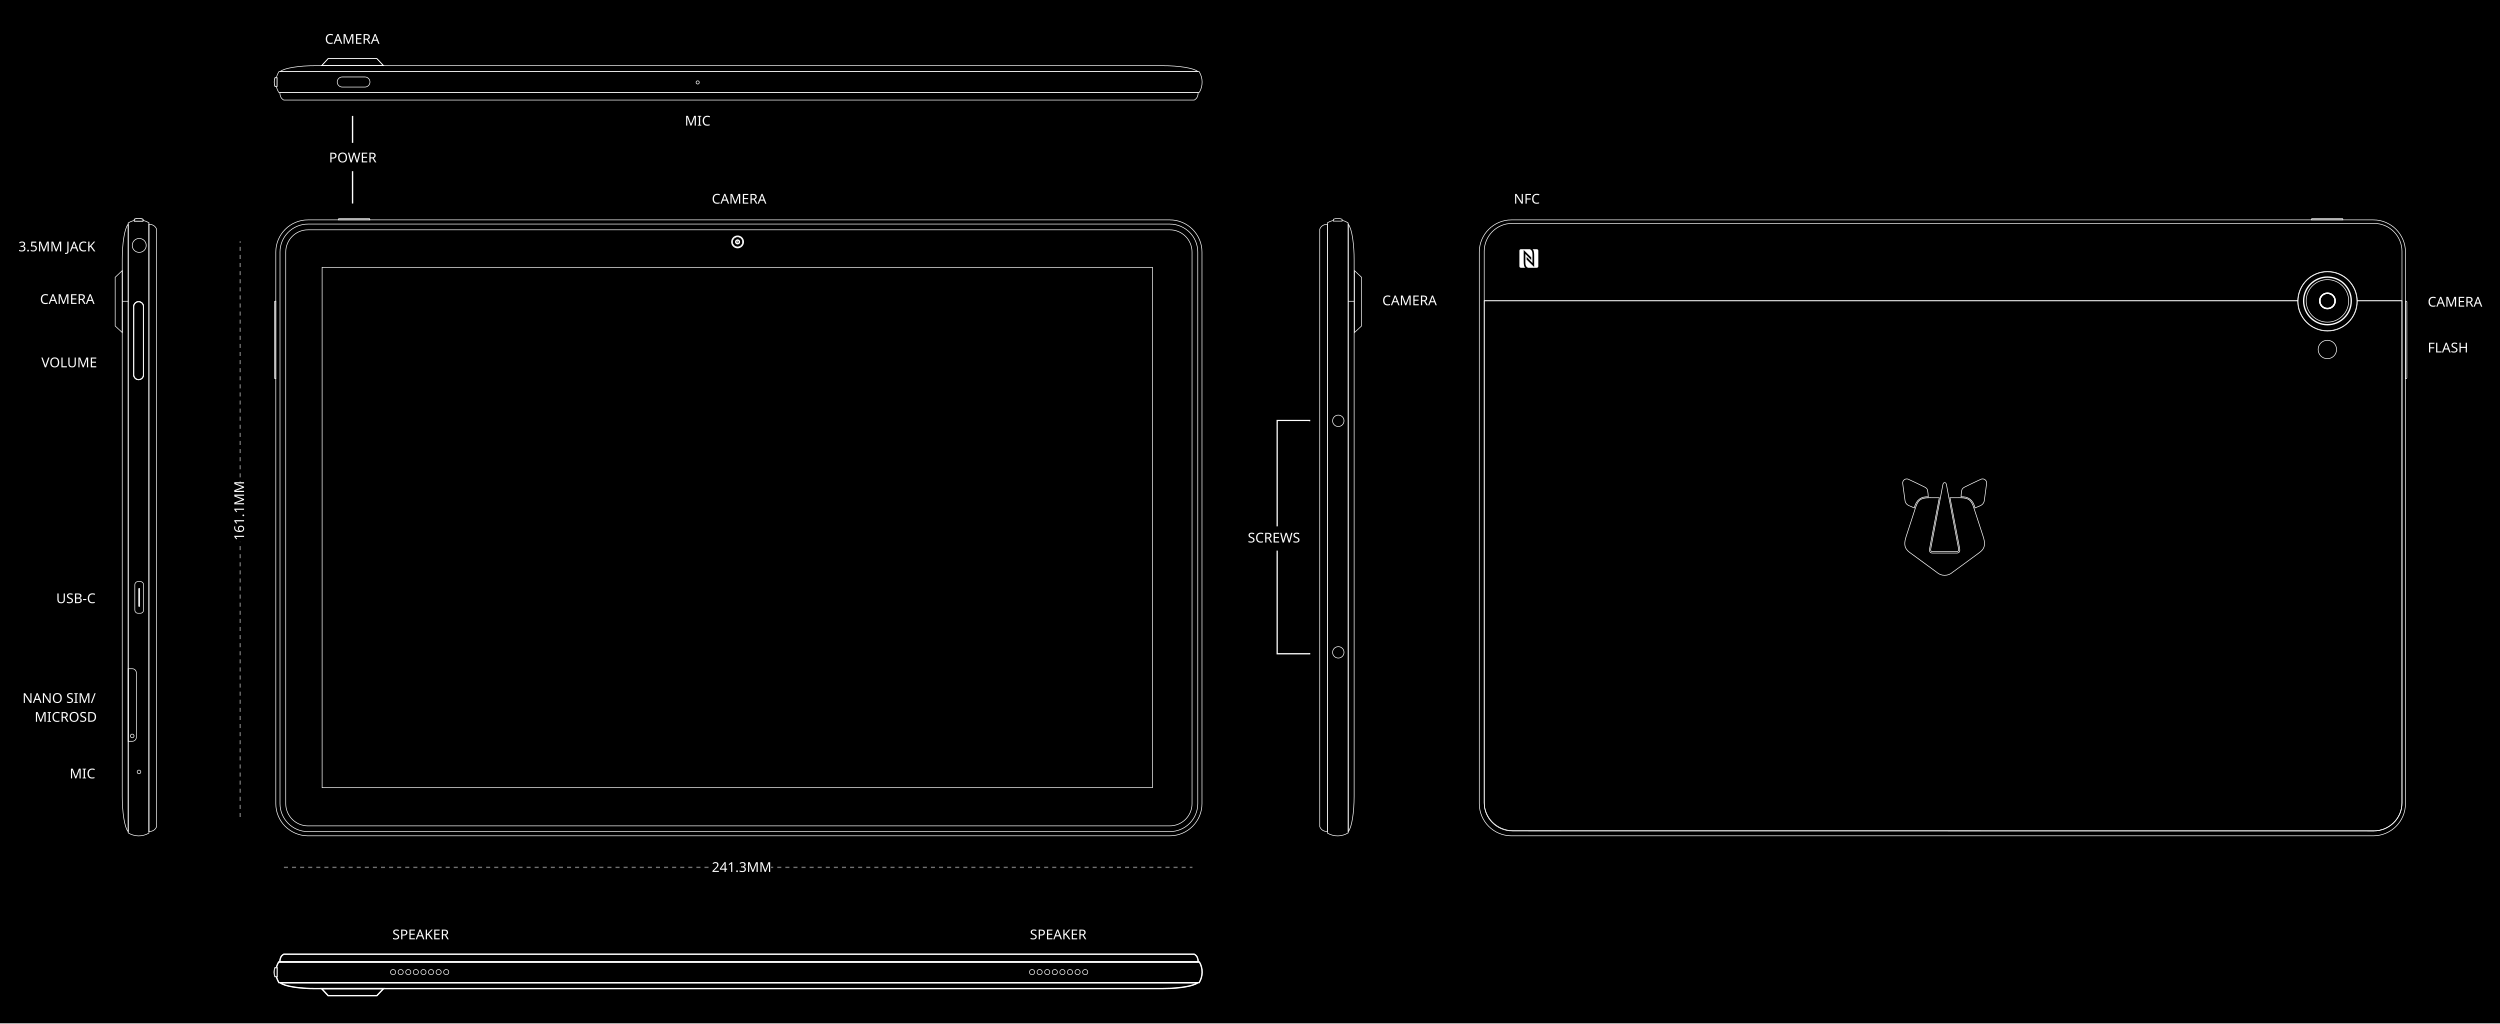
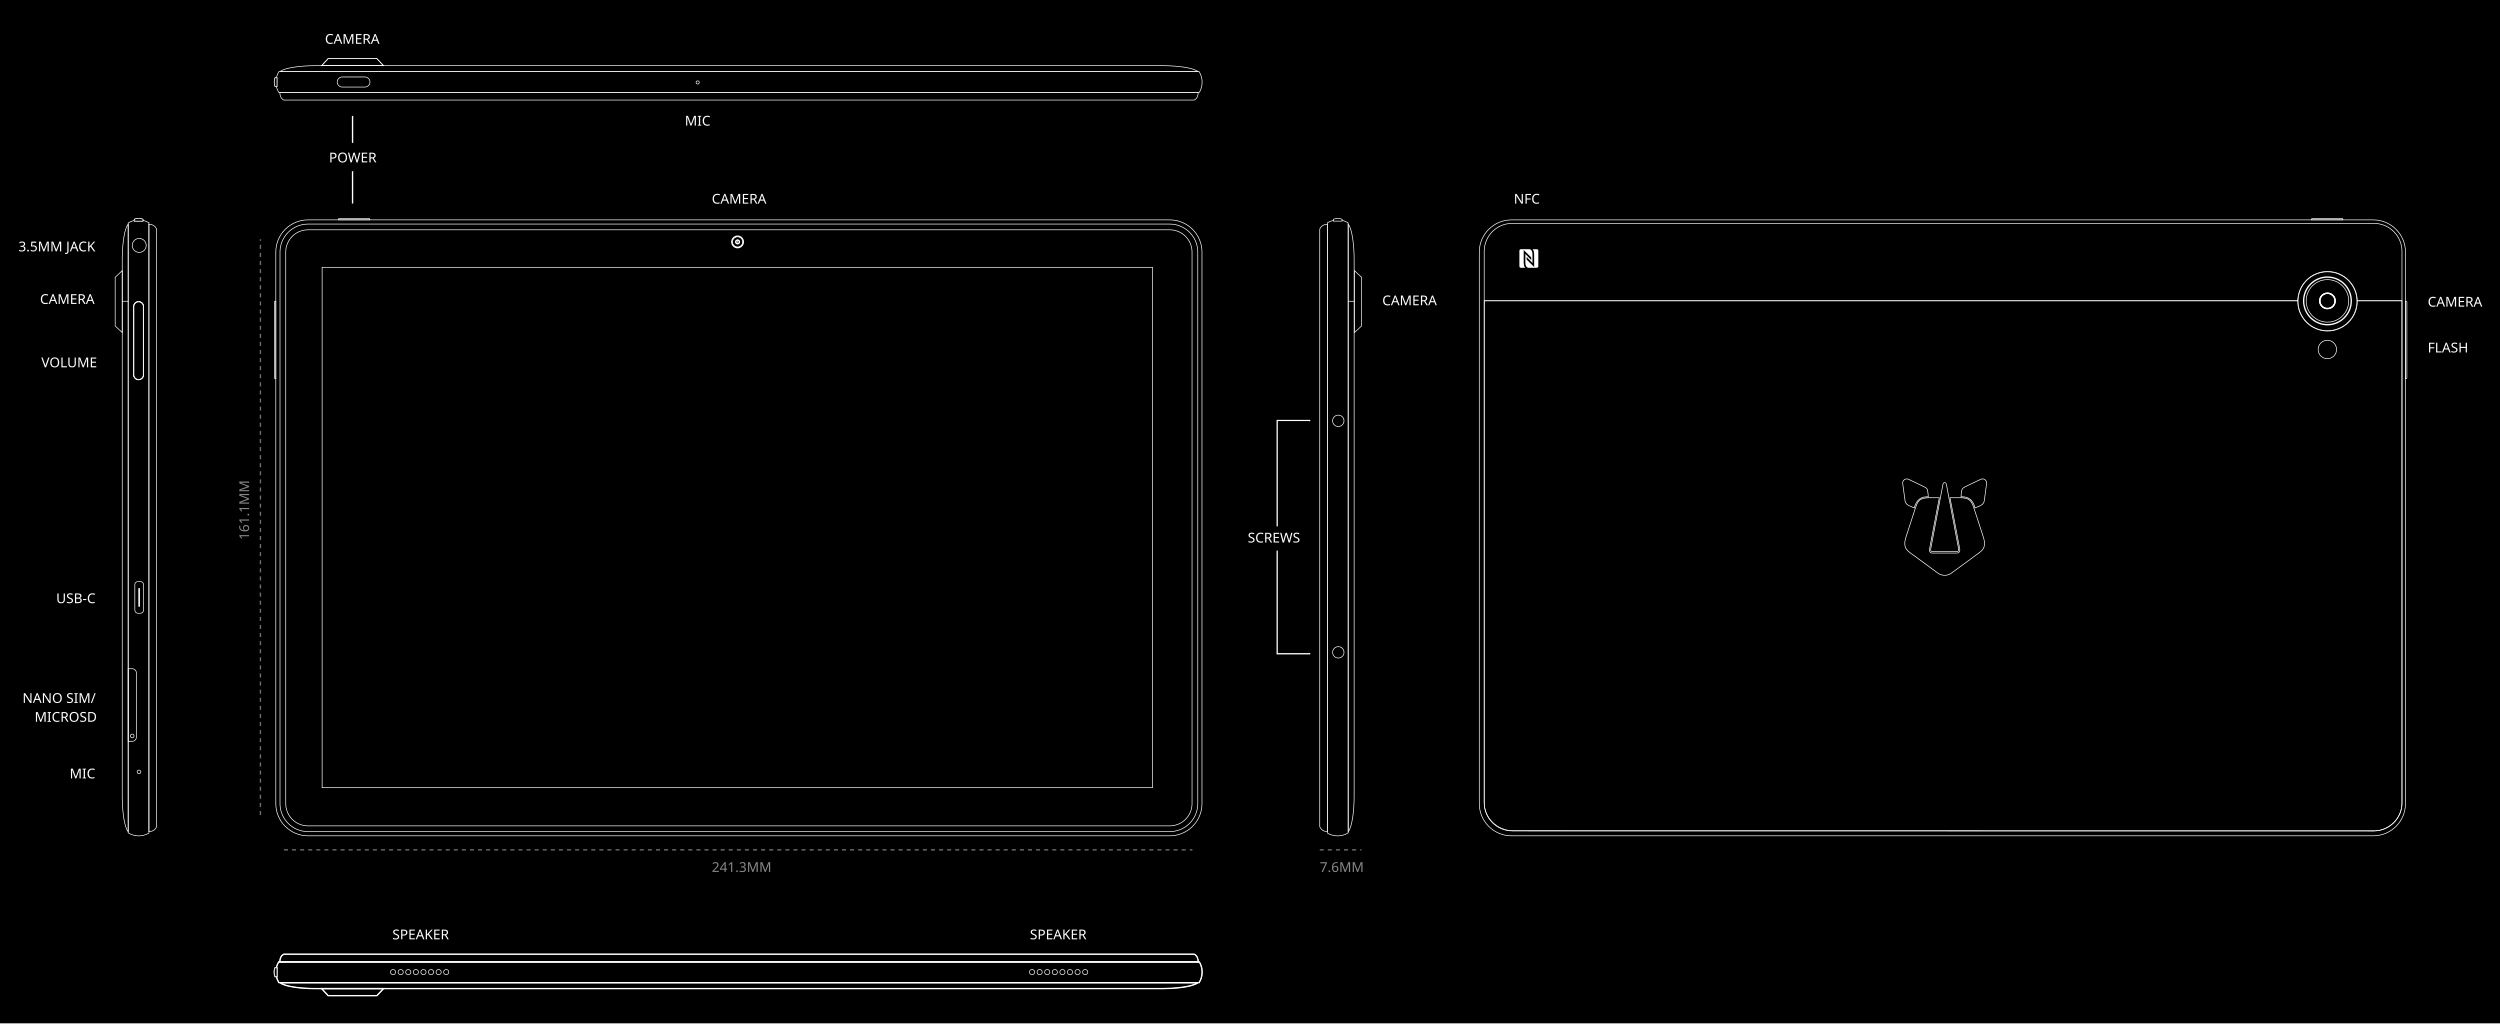
<svg xmlns="http://www.w3.org/2000/svg" width="1854.717" height="759.165" viewBox="0 0 1854.717 759.165">
  <defs>
    <clipPath id="clip-c10_wireframe">
      <rect width="1854.717" height="759.165" />
    </clipPath>
  </defs>
  <g id="c10_wireframe" clip-path="url(#clip-c10_wireframe)">
    <rect width="1854.717" height="759.165" fill="#fff" />
    <rect id="Rectangle_1380" data-name="Rectangle 1380" width="1872.717" height="778.165" transform="translate(-9 -10)" />
    <g id="Group_1850" data-name="Group 1850" transform="translate(-151.942 -147.505)">
      <g id="Group_1848" data-name="Group 1848" transform="translate(-21.291 19.375)">
        <g id="Group_1841" data-name="Group 1841" transform="translate(93)">
          <path id="Path_2506" data-name="Path 2506" d="M175.327,1485.547a14.865,14.865,0,0,1,15.387-.176V1938.2a14.865,14.865,0,0,1-15.387-.176Z" transform="translate(0 -1192)" fill="none" stroke="#fff" stroke-miterlimit="22.926" stroke-width="0.5" />
          <path id="Path_2507" data-name="Path 2507" d="M183.073,1482.155a9.011,9.011,0,0,1,3.224.624v1.4H179.85v-1.4a9.01,9.01,0,0,1,3.223-.624" transform="translate(0 -1192)" fill="none" stroke="#fff" stroke-miterlimit="10" stroke-width="0.5" fill-rule="evenodd" />
          <path id="Path_2508" data-name="Path 2508" d="M183.073,1482.155a9.011,9.011,0,0,1,3.224.624v1.4H179.85v-1.4A9.01,9.01,0,0,1,183.073,1482.155Z" transform="translate(0 -1192)" stroke="#fff" stroke-miterlimit="22.926" stroke-width="0.5" />
          <path id="Path_2509" data-name="Path 2509" d="M175.327,1486.462c-2.721,2.917-4.411,14.617-4.411,26.189v398.274c0,11.572,1.69,23.273,4.411,26.189Z" transform="translate(0 -1192)" fill="none" stroke="#fff" stroke-miterlimit="22.926" stroke-width="0.5" />
          <path id="Path_2510" data-name="Path 2510" d="M190.714,1486.442c2.751.188,4.769,1.3,5.714,3.771v443.15c-.945,2.469-2.963,3.583-5.714,3.772Z" transform="translate(0 -1192)" fill="none" stroke="#fff" stroke-miterlimit="22.926" stroke-width="0.5" />
          <line id="Line_9207" data-name="Line 9207" x2="4.411" transform="translate(170.916 351.636)" fill="none" stroke="#fff" stroke-miterlimit="22.926" stroke-width="0.5" />
          <path id="Path_2511" data-name="Path 2511" d="M165.683,1525.838l5.232-4.938v45.934l-5.232-4.857Z" transform="translate(0 -1192)" fill="none" stroke="#fff" stroke-miterlimit="22.926" stroke-width="0.5" />
          <path id="Path_2512" data-name="Path 2512" d="M183.061,1543.829h0a3.76,3.76,0,0,1,3.75,3.75v50.571a3.761,3.761,0,0,1-3.75,3.75h0a3.762,3.762,0,0,1-3.75-3.75v-50.571a3.761,3.761,0,0,1,3.75-3.75" transform="translate(0 -1192)" fill="none" stroke="#fff" stroke-miterlimit="10" stroke-width="0.5" fill-rule="evenodd" />
          <rect id="Rectangle_1387" data-name="Rectangle 1387" width="7.5" height="58.071" rx="3.75" transform="translate(179.311 351.829)" fill="none" stroke="#fff" stroke-miterlimit="22.926" stroke-width="0.5" />
          <path id="Path_2513" data-name="Path 2513" d="M183.061,1544.112h0a3.477,3.477,0,0,1,3.467,3.467v50.571a3.477,3.477,0,0,1-3.467,3.466h0a3.477,3.477,0,0,1-3.467-3.466v-50.571a3.477,3.477,0,0,1,3.467-3.467" transform="translate(0 -1192)" fill="none" stroke="#fff" stroke-miterlimit="10" stroke-width="0.5" fill-rule="evenodd" />
          <rect id="Rectangle_1388" data-name="Rectangle 1388" width="6.502" height="23.551" rx="2.384" transform="translate(180.256 559.577)" fill="none" stroke="#fff" stroke-miterlimit="22.926" stroke-width="0.5" />
          <rect id="Rectangle_1482" data-name="Rectangle 1482" width="0.632" height="13.551" rx="0.316" transform="translate(183.191 564.577)" fill="#fff" stroke="#fff" stroke-miterlimit="22.926" stroke-width="0.5" />
          <path id="Path_2514" data-name="Path 2514" d="M175.327,1816.26h3.034a3.043,3.043,0,0,1,3.034,3.034v47.762a3.043,3.043,0,0,1-3.034,3.034h-3.034Z" transform="translate(0 -1192)" fill="none" stroke="#fff" stroke-miterlimit="22.926" stroke-width="0.5" />
          <path id="Path_2515" data-name="Path 2515" d="M178.332,1864.745a1.357,1.357,0,1,1-1.356,1.357,1.356,1.356,0,0,1,1.356-1.357" transform="translate(0 -1192)" fill="none" stroke="#fff" stroke-miterlimit="10" stroke-width="0.5" fill-rule="evenodd" />
          <path id="Path_2516" data-name="Path 2516" d="M183.346,1891.443a1.357,1.357,0,1,1-1.357,1.357,1.356,1.356,0,0,1,1.357-1.357" transform="translate(0 -1192)" fill="none" stroke="#fff" stroke-miterlimit="10" stroke-width="0.5" fill-rule="evenodd" />
          <circle id="Ellipse_80" data-name="Ellipse 80" cx="5.182" cy="5.182" r="5.182" transform="matrix(0.998, -0.055, 0.055, 0.998, 178.073, 305.318)" fill="none" stroke="#fff" stroke-miterlimit="22.926" stroke-width="0.5" />
        </g>
        <g id="Group_1842" data-name="Group 1842" transform="translate(0 31)">
          <path id="Path_2517" data-name="Path 2517" d="M383.725,1363.36c-2.122-1.225-2.746-2.963-2.934-5.714H1062.21c-.188,2.751-.812,4.489-2.934,5.714Z" transform="translate(0 -1192)" fill="none" stroke="#fff" stroke-miterlimit="10" stroke-width="0.5" fill-rule="evenodd" />
          <path id="Path_2519" data-name="Path 2519" d="M407.264,1337.848c-11.572,0-23.273,1.69-26.189,4.411h680.851c-2.917-2.721-14.617-4.411-26.189-4.411Z" transform="translate(0 -1192)" fill="none" stroke="#fff" stroke-miterlimit="22.926" stroke-width="0.5" />
          <path id="Path_2520" data-name="Path 2520" d="M376.689,1350.039a9.017,9.017,0,0,1,.624-3.224h1.4v6.448h-1.4a9.016,9.016,0,0,1-.624-3.224" transform="translate(0 -1192)" fill="none" stroke="#fff" stroke-miterlimit="10" stroke-width="0.5" fill-rule="evenodd" />
          <path id="Path_2523" data-name="Path 2523" d="M1063.017,1357.646a14.864,14.864,0,0,0-.176-15.387H380.16a14.865,14.865,0,0,0-.176,15.387Z" transform="translate(0 -1192)" fill="none" stroke="#fff" stroke-miterlimit="22.926" stroke-width="0.5" />
          <path id="Path_2524" data-name="Path 2524" d="M452.82,1332.615l4.938,5.233H411.824l4.857-5.233Z" transform="translate(0 -1192)" fill="none" stroke="#fff" stroke-miterlimit="10" stroke-width="0.5" fill-rule="evenodd" />
          <path id="Path_2525" data-name="Path 2525" d="M452.82,1332.615l4.938,5.233H411.824l4.857-5.233Z" transform="translate(0 -1192)" fill="none" stroke="#fff" stroke-miterlimit="22.926" stroke-width="0.5" />
          <path id="Path_2521" data-name="Path 2521" d="M376.689,1350.039a9.017,9.017,0,0,1,.624-3.224h1.4v6.448h-1.4A9.016,9.016,0,0,1,376.689,1350.039Z" transform="translate(0 -1192)" stroke="#fff" stroke-miterlimit="22.926" stroke-width="0.5" />
          <path id="Path_2526" data-name="Path 2526" d="M690.838,1349.1a1.192,1.192,0,1,1-1.192,1.192A1.192,1.192,0,0,1,690.838,1349.1Z" transform="translate(0 -1192)" fill="none" stroke="#fff" stroke-miterlimit="22.926" stroke-width="0.5" />
          <path id="Path_2527" data-name="Path 2527" d="M447.708,1349.978h0a3.762,3.762,0,0,1-3.75,3.75h-16.79a3.762,3.762,0,0,1-3.75-3.75h0a3.761,3.761,0,0,1,3.75-3.75h16.79a3.762,3.762,0,0,1,3.75,3.75" transform="translate(0 -1192)" fill="none" stroke="#fff" stroke-miterlimit="10" stroke-width="0.5" fill-rule="evenodd" />
        </g>
        <g id="Group_1844" data-name="Group 1844" transform="translate(0 -31)">
          <path id="Path_2531" data-name="Path 2531" d="M383.725,2059.055c-2.122,1.225-2.746,2.964-2.934,5.715H1062.21c-.188-2.751-.812-4.49-2.934-5.715Z" transform="translate(0 -1192)" fill="none" stroke="#fff" stroke-miterlimit="10" stroke-width="1" fill-rule="evenodd" />
          <path id="Path_2532" data-name="Path 2532" d="M383.725,2059.055c-2.122,1.225-2.746,2.964-2.934,5.715H1062.21c-.188-2.751-.812-4.49-2.934-5.715Z" transform="translate(0 -1192)" fill="none" stroke="#fff" stroke-miterlimit="22.926" stroke-width="0.5" />
          <path id="Path_2533" data-name="Path 2533" d="M407.264,2084.568c-11.572,0-23.273-1.691-26.189-4.411h680.851c-2.917,2.72-14.617,4.411-26.189,4.411Z" transform="translate(0 -1192)" fill="none" stroke="#fff" stroke-miterlimit="22.926" stroke-width="0.5" />
          <path id="Path_2534" data-name="Path 2534" d="M376.689,2072.377a9.012,9.012,0,0,0,.624,3.223h1.4v-6.447h-1.4a9.01,9.01,0,0,0-.624,3.224" transform="translate(0 -1192)" fill="none" stroke="#fff" stroke-miterlimit="10" stroke-width="1" fill-rule="evenodd" />
          <path id="Path_2536" data-name="Path 2536" d="M1063.017,2064.77a14.865,14.865,0,0,1-.176,15.387H380.16a14.865,14.865,0,0,1-.176-15.387Z" transform="translate(0 -1192)" fill="none" stroke="#fff" stroke-miterlimit="10" stroke-width="1" fill-rule="evenodd" />
          <path id="Path_2537" data-name="Path 2537" d="M1063.017,2064.77a14.865,14.865,0,0,1-.176,15.387H380.16a14.865,14.865,0,0,1-.176-15.387Z" transform="translate(0 -1192)" fill="none" stroke="#fff" stroke-miterlimit="22.926" stroke-width="0.5" />
          <path id="Path_2538" data-name="Path 2538" d="M452.82,2089.8l4.938-5.232H411.824l4.857,5.232Z" transform="translate(0 -1192)" fill="none" stroke="#fff" stroke-miterlimit="10" stroke-width="1" fill-rule="evenodd" />
          <path id="Path_2539" data-name="Path 2539" d="M452.82,2089.8l4.938-5.232H411.824l4.857,5.232Z" transform="translate(0 -1192)" fill="none" stroke="#fff" stroke-miterlimit="22.926" stroke-width="0.5" />
          <path id="Path_2541" data-name="Path 2541" d="M1061.926,2080.157c-4.741,3.534-19.2,4.411-26.7,4.411H407.264c-11.572,0-23.273-1.691-26.189-4.411h680.851" transform="translate(0 -1192)" fill="none" stroke="#fff" stroke-miterlimit="10" stroke-width="1" fill-rule="evenodd" />
          <path id="Path_2542" data-name="Path 2542" d="M464.863,2070.4a1.928,1.928,0,1,1-1.928,1.928A1.928,1.928,0,0,1,464.863,2070.4Z" transform="translate(0 -1192)" fill="none" stroke="#fff" stroke-miterlimit="22.926" stroke-width="0.5" />
          <circle id="Ellipse_81" data-name="Ellipse 81" cx="1.928" cy="1.928" r="1.928" transform="translate(468.565 878.399)" fill="none" stroke="#fff" stroke-miterlimit="22.926" stroke-width="0.5" />
          <path id="Path_2543" data-name="Path 2543" d="M476.125,2070.4a1.928,1.928,0,1,1-1.928,1.928A1.928,1.928,0,0,1,476.125,2070.4Z" transform="translate(0 -1192)" fill="none" stroke="#fff" stroke-miterlimit="22.926" stroke-width="0.5" />
          <path id="Path_2544" data-name="Path 2544" d="M481.756,2070.4a1.928,1.928,0,1,1-1.928,1.928A1.928,1.928,0,0,1,481.756,2070.4Z" transform="translate(0 -1192)" fill="none" stroke="#fff" stroke-miterlimit="22.926" stroke-width="0.5" />
          <circle id="Ellipse_82" data-name="Ellipse 82" cx="1.928" cy="1.928" r="1.928" transform="translate(485.459 878.399)" fill="none" stroke="#fff" stroke-miterlimit="22.926" stroke-width="0.5" />
          <path id="Path_2535" data-name="Path 2535" d="M376.689,2072.377a9.012,9.012,0,0,0,.624,3.223h1.4v-6.447h-1.4A9.01,9.01,0,0,0,376.689,2072.377Z" transform="translate(0 -1192)" stroke="#fff" stroke-miterlimit="22.926" stroke-width="0.5" />
          <circle id="Ellipse_83" data-name="Ellipse 83" cx="1.928" cy="1.928" r="1.928" transform="translate(491.09 878.399)" fill="none" stroke="#fff" stroke-miterlimit="22.926" stroke-width="0.5" />
          <path id="Path_2545" data-name="Path 2545" d="M498.649,2070.4a1.928,1.928,0,1,1-1.928,1.928A1.928,1.928,0,0,1,498.649,2070.4Z" transform="translate(0 -1192)" fill="none" stroke="#fff" stroke-miterlimit="22.926" stroke-width="0.5" />
          <path id="Path_2546" data-name="Path 2546" d="M504.28,2070.4a1.928,1.928,0,1,1-1.928,1.928A1.928,1.928,0,0,1,504.28,2070.4Z" transform="translate(0 -1192)" fill="none" stroke="#fff" stroke-miterlimit="22.926" stroke-width="0.5" />
          <path id="Path_2547" data-name="Path 2547" d="M938.9,2070.4a1.928,1.928,0,1,1-1.929,1.928A1.928,1.928,0,0,1,938.9,2070.4Z" transform="translate(0 -1192)" fill="none" stroke="#fff" stroke-miterlimit="22.926" stroke-width="0.5" />
          <path id="Path_2548" data-name="Path 2548" d="M944.529,2070.4a1.928,1.928,0,1,1-1.928,1.928A1.928,1.928,0,0,1,944.529,2070.4Z" transform="translate(0 -1192)" fill="none" stroke="#fff" stroke-miterlimit="22.926" stroke-width="0.5" />
          <circle id="Ellipse_84" data-name="Ellipse 84" cx="1.928" cy="1.928" r="1.928" transform="translate(948.232 878.399)" fill="none" stroke="#fff" stroke-miterlimit="22.926" stroke-width="0.5" />
          <circle id="Ellipse_85" data-name="Ellipse 85" cx="1.928" cy="1.928" r="1.928" transform="translate(953.862 878.399)" fill="none" stroke="#fff" stroke-miterlimit="22.926" stroke-width="0.5" />
          <path id="Path_2549" data-name="Path 2549" d="M961.422,2070.4a1.928,1.928,0,1,1-1.928,1.928A1.928,1.928,0,0,1,961.422,2070.4Z" transform="translate(0 -1192)" fill="none" stroke="#fff" stroke-miterlimit="22.926" stroke-width="0.5" />
          <circle id="Ellipse_86" data-name="Ellipse 86" cx="1.928" cy="1.928" r="1.928" transform="translate(965.125 878.399)" fill="none" stroke="#fff" stroke-miterlimit="22.926" stroke-width="0.5" />
          <circle id="Ellipse_87" data-name="Ellipse 87" cx="1.928" cy="1.928" r="1.928" transform="translate(970.756 878.399)" fill="none" stroke="#fff" stroke-miterlimit="22.926" stroke-width="0.5" />
          <circle id="Ellipse_88" data-name="Ellipse 88" cx="1.928" cy="1.928" r="1.928" transform="translate(976.387 878.399)" fill="none" stroke="#fff" stroke-miterlimit="22.926" stroke-width="0.5" />
        </g>
        <g id="Group_1845" data-name="Group 1845">
          <rect id="Rectangle_1394" data-name="Rectangle 1394" width="687.118" height="456.945" rx="23.898" transform="translate(377.848 291.262)" fill="none" stroke="#fff" stroke-miterlimit="22.926" stroke-width="0.5" />
          <rect id="Rectangle_1399" data-name="Rectangle 1399" width="680.882" height="450.709" rx="20.78" transform="translate(380.966 294.38)" fill="none" stroke="#fff" stroke-miterlimit="22.926" stroke-width="0.5" />
          <rect id="Rectangle_1400" data-name="Rectangle 1400" width="672.378" height="442.205" rx="16.528" transform="translate(385.218 298.632)" fill="none" stroke="#fff" stroke-miterlimit="22.926" stroke-width="0.5" />
          <rect id="Rectangle_1403" data-name="Rectangle 1403" width="616.015" height="386.036" transform="translate(412.212 326.458)" fill="none" stroke="#fff" stroke-miterlimit="10" stroke-width="0.5" />
          <path id="Path_2550" data-name="Path 2550" d="M720.437,1495.346a4.258,4.258,0,1,1-4.258,4.257,4.257,4.257,0,0,1,4.258-4.257" transform="translate(0 -1192)" fill="none" stroke="#fff" stroke-miterlimit="10" stroke-width="1" fill-rule="evenodd" />
          <path id="Path_2551" data-name="Path 2551" d="M720.437,1495.8a3.8,3.8,0,1,1-3.8,3.8A3.8,3.8,0,0,1,720.437,1495.8Z" transform="translate(0 -1192)" fill="none" stroke="#fff" stroke-miterlimit="22.926" stroke-width="0.5" />
          <path id="Path_2552" data-name="Path 2552" d="M720.437,1498.232a1.371,1.371,0,1,1-1.371,1.371,1.371,1.371,0,0,1,1.371-1.371" transform="translate(0 -1192)" fill="none" stroke="#fff" stroke-miterlimit="10" stroke-width="1" fill-rule="evenodd" />
          <path id="Path_2553" data-name="Path 2553" d="M720.437,1498.232a1.371,1.371,0,1,1-1.371,1.371A1.371,1.371,0,0,1,720.437,1498.232Z" transform="translate(0 -1192)" fill="none" stroke="#fff" stroke-miterlimit="22.926" stroke-width="0.5" />
          <path id="Path_2554" data-name="Path 2554" d="M720.437,1499.311a.292.292,0,1,1-.292.292.292.292,0,0,1,.292-.292" transform="translate(0 -1192)" fill="none" stroke="#fff" stroke-miterlimit="10" stroke-width="0.5" fill-rule="evenodd" />
          <path id="Path_2555" data-name="Path 2555" d="M424.813,1482.209h22.244a.53.53,0,0,1,.53.527v.526h-23.3v-.526A.53.53,0,0,1,424.813,1482.209Z" transform="translate(0 -1192)" fill="none" stroke="#fff" stroke-miterlimit="22.926" stroke-width="0.5" />
          <path id="Path_2556" data-name="Path 2556" d="M376.8,1600.515v-56.4a.529.529,0,0,1,.526-.53h.526v57.463h-.526A.529.529,0,0,1,376.8,1600.515Z" transform="translate(0 -1192)" fill="none" stroke="#fff" stroke-miterlimit="22.926" stroke-width="0.5" />
        </g>
        <g id="Group_1843" data-name="Group 1843" transform="translate(-92.999)">
          <path id="Path_2501" data-name="Path 2501" d="M1266.435,1486.462c1.393,1.494,2.516,5.29,3.327,10.5a107.159,107.159,0,0,1,1.084,15.691v398.31c0,11.573-1.691,23.275-4.411,26.191Z" transform="translate(0 -1192.02)" fill="none" stroke="#fff" stroke-miterlimit="22.926" stroke-width="0.5" />
          <path id="Path_2503" data-name="Path 2503" d="M1251.048,1486.442c-2.751.188-4.769,1.3-5.715,3.771v443.15c.946,2.469,2.964,3.583,5.715,3.772Z" transform="translate(0 -1192)" fill="none" stroke="#fff" stroke-miterlimit="22.926" stroke-width="0.5" />
          <line id="Line_9206" data-name="Line 9206" x1="4.411" transform="translate(1266.435 351.636)" fill="none" stroke="#fff" stroke-miterlimit="22.926" stroke-width="0.5" />
          <path id="Path_2504" data-name="Path 2504" d="M1276.078,1525.838l-5.232-4.938v45.934l5.232-4.857Z" transform="translate(0.254 -1192)" fill="none" stroke="#fff" stroke-miterlimit="10" stroke-width="0.5" fill-rule="evenodd" />
          <path id="Path_2496" data-name="Path 2496" d="M1266.5,1485.648l-.585-.425-.106-.067c-4.1-2.544-10.031-2.492-14.763.214V1938.2a14.865,14.865,0,0,0,15.387-.176l-.026-452.568" transform="translate(0 -1192)" fill="none" stroke="#fff" stroke-miterlimit="10" stroke-width="0.5" fill-rule="evenodd" />
          <path id="Path_2499" data-name="Path 2499" d="M1258.688,1482.155a9.01,9.01,0,0,0-3.223.624v1.4h6.447v-1.4a9.011,9.011,0,0,0-3.224-.624" transform="translate(0 -1192)" stroke="#fff" stroke-miterlimit="10" stroke-width="0.5" fill-rule="evenodd" />
          <circle id="Ellipse_78" data-name="Ellipse 78" cx="4.226" cy="4.226" r="4.226" transform="translate(1254.877 436.109)" fill="none" stroke="#fff" stroke-miterlimit="22.926" stroke-width="0.5" />
          <circle id="Ellipse_79" data-name="Ellipse 79" cx="4.226" cy="4.226" r="4.226" transform="translate(1254.877 607.879)" fill="none" stroke="#fff" stroke-miterlimit="22.926" stroke-width="0.5" />
        </g>
        <g id="Group_1847" data-name="Group 1847" transform="translate(-185.744)">
          <path id="Path_2571" data-name="Path 2571" d="M1797.726,1689.393c-2.363,0-4.616-.027-6.979-.027-8.407,0-9.235,2.96-11.394,9.617q-3.036,9.367-6.085,18.732c-1.564,4.811-2.222,8.818,2.4,12.208l20.106,14.732a8.744,8.744,0,0,0,11.842,0l20.1-14.732c4.624-3.39,3.966-7.4,2.4-12.208q-3.044-9.366-6.085-18.732c-2.159-6.657-2.987-9.617-11.394-9.617-2.363,0-4.616.027-6.979.027l7.132,37.462c.37,1.965.108,3.6-2.218,3.6l-8.884-.009-8.885.009c-2.326,0-2.588-1.637-2.218-3.6Zm-8.181-.685a32.649,32.649,0,0,0-.542-4.838c-.2-1.28-1.351-2-2.438-2.542-4.052-2.033-7.419-3.626-11.544-5.528a3.015,3.015,0,0,0-4.457,3.014c.612,4.2,1.111,8.178,1.675,12.363a4.757,4.757,0,0,0,2.637,3.948l4.266,1.832C1780.753,1690.566,1784.539,1688.442,1789.545,1688.708Zm24.3,0a32.633,32.633,0,0,1,.542-4.838c.2-1.28,1.351-2,2.438-2.542,4.052-2.033,7.419-3.626,11.544-5.528a3.015,3.015,0,0,1,4.457,3.014c-.612,4.2-1.111,8.178-1.675,12.363a4.757,4.757,0,0,1-2.637,3.948l-4.266,1.832C1822.64,1690.566,1818.854,1688.442,1813.848,1688.708Zm-13.482-8.981q-4.413,23.346-8.828,46.693-.048.252-.095.5c-.392,1.86.087,2.5,1.821,2.5h16.865c1.735,0,2.213-.636,1.821-2.5q-.047-.252-.095-.5-4.413-23.346-8.828-46.693c-.19-1.009-.727-1.653-1.33-1.516C1801.093,1678.074,1800.556,1678.718,1800.366,1679.727Z" transform="translate(0 -1192)" fill="none" stroke="#fff" stroke-width="0.5" fill-rule="evenodd" />
          <rect id="Rectangle_1406" data-name="Rectangle 1406" width="687.118" height="456.945" rx="23.898" transform="translate(1456.446 291.262)" fill="none" stroke="#fff" stroke-miterlimit="22.926" stroke-width="0.5" />
          <path id="Path_2557" data-name="Path 2557" d="M2096.6,1482.209h-22.244a.53.53,0,0,0-.53.527v.526h23.3v-.526A.53.53,0,0,0,2096.6,1482.209Z" transform="translate(0 -1192)" fill="none" stroke="#fff" stroke-miterlimit="22.926" stroke-width="0.5" />
          <path id="Path_2558" data-name="Path 2558" d="M2144.616,1600.515v-56.4a.529.529,0,0,0-.526-.53h-.526v57.463h.526A.529.529,0,0,0,2144.616,1600.515Z" transform="translate(0 -1192)" fill="none" stroke="#fff" stroke-miterlimit="22.926" stroke-width="0.5" />
          <rect id="Rectangle_1410" data-name="Rectangle 1410" width="680.882" height="450.709" rx="20.78" transform="translate(1460.09 293.854)" fill="none" stroke="#fff" stroke-miterlimit="22.926" stroke-width="0.5" />
          <path id="Path_2559" data-name="Path 2559" d="M1494.319,1502h6.546c1.188.36,2.016,1.334,2.052,3.656v6.619l-4.341-4.5v1.926l5.573,5.495v-7.7c.064-2.982-.266-5.052-1.3-5.5h3.26a1.126,1.126,0,0,1,1.123,1.123v11.556a1.127,1.127,0,0,1-1.123,1.123h-6.437c-1.188-.361-2.016-1.334-2.052-3.656v-6.619l4.342,4.5V1508.1l-5.573-5.495v7.7c-.064,2.981.265,5.051,1.3,5.495h-3.369a1.126,1.126,0,0,1-1.123-1.123v-11.556a1.126,1.126,0,0,1,1.123-1.123" transform="translate(-7 -1189)" fill="#fff" fill-rule="evenodd" />
          <line id="Line_9208" data-name="Line 9208" x2="680.882" transform="translate(1460.09 351.273)" fill="none" stroke="#fff" stroke-miterlimit="22.926" stroke-width="0.5" />
          <path id="Path_2561" data-name="Path 2561" d="M2140.972,1543.273v372.509c0,12.346-10.5,20.78-20.78,20.78-132.758,0-505.563-.1-638.321-.1-12.787,0-21.781-10.049-21.781-20.933V1543.273Z" transform="translate(0 -1192)" fill="none" stroke="#fff" stroke-miterlimit="10" stroke-width="0.5" fill-rule="evenodd" />
          <path id="Path_2562" data-name="Path 2562" d="M2085.722,1521.784a21.848,21.848,0,1,1-21.848,21.849,21.851,21.851,0,0,1,21.848-21.849" transform="translate(0 -1192)" fill="none" stroke="#fff" stroke-miterlimit="10" stroke-width="1" fill-rule="evenodd" />
          <circle id="Ellipse_89" data-name="Ellipse 89" cx="21.848" cy="21.848" r="21.848" transform="translate(2057.176 363.457) rotate(-67.5)" stroke="#fff" stroke-miterlimit="22.926" stroke-width="0.5" />
          <path id="Path_2563" data-name="Path 2563" d="M2085.679,1525.691a17.667,17.667,0,1,1-17.666,17.666,17.669,17.669,0,0,1,17.666-17.666" transform="translate(0 -1192)" fill="none" stroke="#fff" stroke-miterlimit="10" stroke-width="1" fill-rule="evenodd" />
          <path id="Path_2564" data-name="Path 2564" d="M2085.679,1527.59a15.768,15.768,0,1,1-15.768,15.767A15.77,15.77,0,0,1,2085.679,1527.59Z" transform="translate(0 -1192)" fill="none" stroke="#fff" stroke-miterlimit="22.926" stroke-width="0.5" />
          <path id="Path_2565" data-name="Path 2565" d="M2085.679,1537.67a5.688,5.688,0,1,1-5.687,5.687,5.688,5.688,0,0,1,5.687-5.687" transform="translate(0 -1192)" fill="none" stroke="#fff" stroke-miterlimit="10" stroke-width="1" fill-rule="evenodd" />
          <path id="Path_2567" data-name="Path 2567" d="M2085.679,1537.67a5.688,5.688,0,1,1-5.687,5.687,5.688,5.688,0,0,1,5.687-5.687" transform="translate(0 -1192)" fill="none" stroke="#fff" stroke-miterlimit="10" stroke-width="1" fill-rule="evenodd" />
          <path id="Path_2568" data-name="Path 2568" d="M2085.679,1537.67a5.688,5.688,0,1,1-5.687,5.687A5.688,5.688,0,0,1,2085.679,1537.67Z" transform="translate(0 -1192)" fill="none" stroke="#fff" stroke-miterlimit="22.926" stroke-width="0.5" />
          <path id="Path_2574" data-name="Path 2574" d="M2085.616,1572.587a6.826,6.826,0,1,1-6.827,6.826A6.827,6.827,0,0,1,2085.616,1572.587Z" transform="translate(0 -1192)" fill="none" stroke="#fff" stroke-miterlimit="22.926" stroke-width="0.5" />
        </g>
-         <path id="Path_2654" data-name="Path 2654" d="M0,0H674" transform="translate(383.881 771.631)" fill="none" stroke="#707070" stroke-width="1" stroke-dasharray="3" />
-         <path id="Path_2655" data-name="Path 2655" d="M0,0H427.129" transform="translate(351.443 734.267) rotate(-90)" fill="none" stroke="#707070" stroke-width="1" stroke-dasharray="3" />
+         <path id="Path_2654" data-name="Path 2654" d="M0,0H674" transform="translate(383.881 758.631)" fill="none" stroke="#707070" stroke-width="1" stroke-dasharray="3" />
+         <path id="Path_2655" data-name="Path 2655" d="M0,0H427.129" transform="translate(366.443 732.773) rotate(-90)" fill="none" stroke="#707070" stroke-width="1" stroke-dasharray="3" />
+         <path id="Path_2656" data-name="Path 2656" d="M0,0H31" transform="translate(1152.334 758.631)" fill="none" stroke="#707070" stroke-width="1" stroke-dasharray="3" />
+         <rect id="Rectangle_1488" data-name="Rectangle 1488" width="31" height="12" transform="translate(1148.233 766.131)" />
+         <text id="_7.6mm" data-name="7.6mm" transform="translate(1152.333 775.031)" fill="#888" font-size="10.14" font-family="SegoeUI, Segoe UI">
+           <tspan x="0" y="0">7.6MM</tspan>
+         </text>
      </g>
      <text id="Speaker" transform="translate(443 844.4)" fill="#fff" font-size="10.14" font-family="SegoeUI, Segoe UI">
        <tspan x="0" y="0">SPEAKER</tspan>
      </text>
      <text id="Power" transform="translate(396 268)" fill="#fff" font-size="10.14" font-family="SegoeUI, Segoe UI">
        <tspan x="0" y="0">POWER</tspan>
      </text>
      <text id="_3.5MM_JACK" data-name="3.5MM JACK" transform="translate(165.6 334)" fill="#fff" font-size="10.14" font-family="SegoeUI, Segoe UI">
        <tspan x="0" y="0">3.5MM JACK</tspan>
      </text>
      <text id="CAMERA" transform="translate(181.6 373)" fill="#fff" font-size="10.14" font-family="SegoeUI, Segoe UI">
        <tspan x="0" y="0">CAMERA</tspan>
      </text>
      <text id="CAMERA-2" data-name="CAMERA" transform="translate(393 180)" fill="#fff" font-size="10.14" font-family="SegoeUI, Segoe UI">
        <tspan x="0" y="0">CAMERA</tspan>
      </text>
      <text id="VOLUME" transform="translate(182.6 420)" fill="#fff" font-size="10.14" font-family="SegoeUI, Segoe UI">
        <tspan x="0" y="0">VOLUME</tspan>
      </text>
      <text id="usb-c" transform="translate(193.6 595)" fill="#fff" font-size="10.14" font-family="SegoeUI, Segoe UI">
        <tspan x="0" y="0">USB-C</tspan>
      </text>
      <text id="nano_sim_" data-name="nano sim/" transform="translate(168.6 669)" fill="#fff" font-size="10.14" font-family="SegoeUI, Segoe UI">
        <tspan x="0" y="0">NANO SIM/</tspan>
      </text>
      <text id="microsd" transform="translate(177.6 683)" fill="#fff" font-size="10.14" font-family="SegoeUI, Segoe UI">
        <tspan x="0" y="0">MICROSD</tspan>
      </text>
      <text id="mic" transform="translate(203.6 725)" fill="#fff" font-size="10.14" font-family="SegoeUI, Segoe UI">
        <tspan x="0" y="0">MIC</tspan>
      </text>
      <text id="camera-3" data-name="camera" transform="translate(680 298.6)" fill="#fff" font-size="10.14" font-family="SegoeUI, Segoe UI">
        <tspan x="0" y="0">CAMERA</tspan>
      </text>
      <text id="camera-4" data-name="camera" transform="translate(1177.4 374)" fill="#fff" font-size="10.14" font-family="SegoeUI, Segoe UI">
        <tspan x="0" y="0">CAMERA</tspan>
      </text>
      <text id="camera-5" data-name="camera" transform="translate(1953 375)" fill="#fff" font-size="10.14" font-family="SegoeUI, Segoe UI">
        <tspan x="0" y="0">CAMERA</tspan>
      </text>
      <text id="camera-6" data-name="camera" transform="translate(1953 409)" fill="#fff" font-size="10.14" font-family="SegoeUI, Segoe UI">
        <tspan x="0" y="0">FLASH</tspan>
      </text>
      <text id="NFC" transform="translate(1275 298.6)" fill="#fff" font-size="10.14" font-family="SegoeUI, Segoe UI">
        <tspan x="0" y="0">NFC</tspan>
      </text>
      <text id="mic-2" data-name="mic" transform="translate(660 240.7)" fill="#fff" font-size="10.14" font-family="SegoeUI, Segoe UI">
        <tspan x="0" y="0">MIC</tspan>
      </text>
      <text id="Speaker-2" data-name="Speaker" transform="translate(916 844.4)" fill="#fff" font-size="10.14" font-family="SegoeUI, Segoe UI">
        <tspan x="0" y="0">SPEAKER</tspan>
      </text>
      <rect id="Rectangle_1486" data-name="Rectangle 1486" width="44" height="12" transform="translate(679.942 785.505)" />
      <rect id="Rectangle_1487" data-name="Rectangle 1487" width="44" height="12" transform="translate(322.942 549.505) rotate(-90)" />
-       <text id="_241.3mm" data-name="241.3mm" transform="translate(680 794.4)" fill="#fff" font-size="10.14" font-family="SegoeUI, Segoe UI">
+       <text id="_241.3mm" data-name="241.3mm" transform="translate(680 794.4)" fill="#888" font-size="10.14" font-family="SegoeUI, Segoe UI">
        <tspan x="0" y="0">241.3MM</tspan>
      </text>
-       <text id="_161.1mm" data-name="161.1mm" transform="translate(333 548.588) rotate(-90)" fill="#fff" font-size="10.14" font-family="SegoeUI, Segoe UI">
+       <text id="_161.1mm" data-name="161.1mm" transform="translate(336.742 548.088) rotate(-90)" fill="#888" font-size="10.14" font-family="SegoeUI, Segoe UI">
        <tspan x="0" y="0">161.1MM</tspan>
      </text>
      <line id="Line_9212" data-name="Line 9212" y2="20" transform="translate(413.5 233.5)" fill="none" stroke="#fff" stroke-width="1" />
      <line id="Line_9213" data-name="Line 9213" y2="24" transform="translate(413.5 274.5)" fill="none" stroke="#fff" stroke-width="1" />
      <g id="Group_1849" data-name="Group 1849" transform="translate(5 -2.81)">
        <g id="Rectangle_1483" data-name="Rectangle 1483" transform="translate(1094 461.81)" fill="none" stroke="#fff" stroke-width="1">
          <rect width="25" height="174" stroke="none" />
          <rect x="0.5" y="0.5" width="24" height="173" fill="none" />
        </g>
        <rect id="Rectangle_1484" data-name="Rectangle 1484" width="27" height="172" transform="translate(1095 462.81)" />
      </g>
      <rect id="Rectangle_1485" data-name="Rectangle 1485" width="16" height="18" transform="translate(1091 538)" />
      <text id="Screws" transform="translate(1077.6 550)" fill="#fff" font-size="10.14" font-family="SegoeUI, Segoe UI">
        <tspan x="0" y="0">SCREWS</tspan>
      </text>
    </g>
  </g>
</svg>
